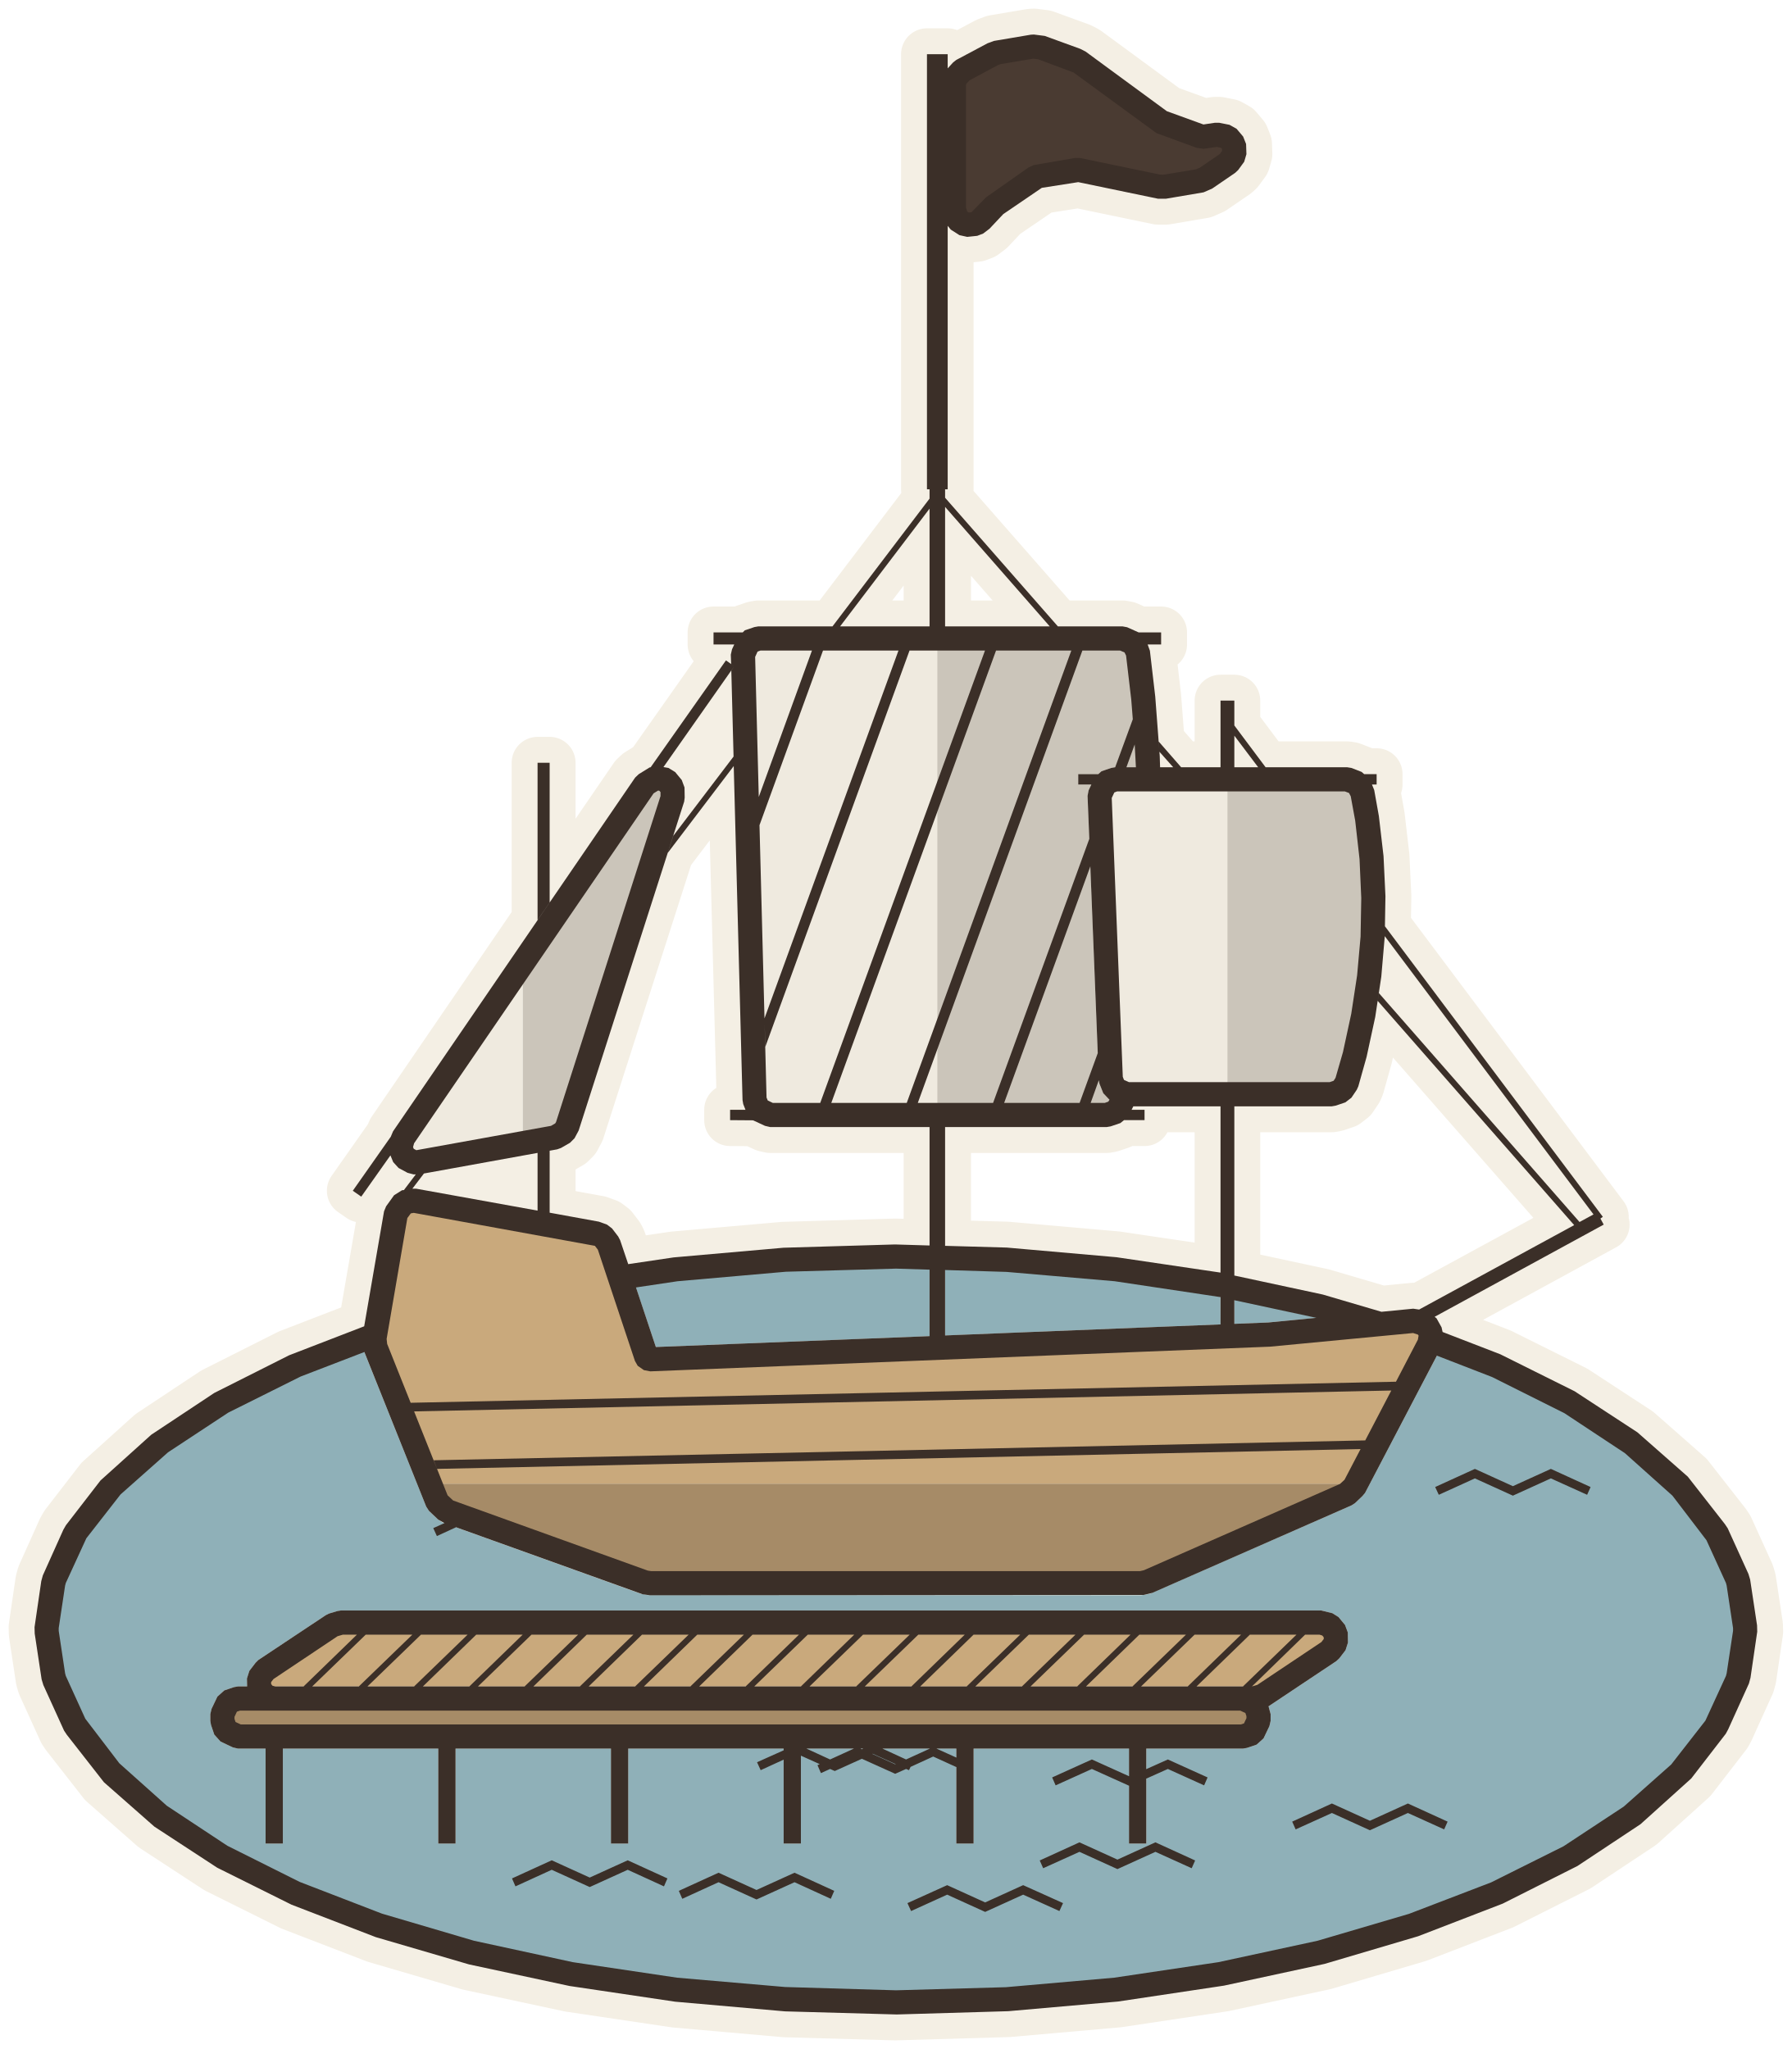
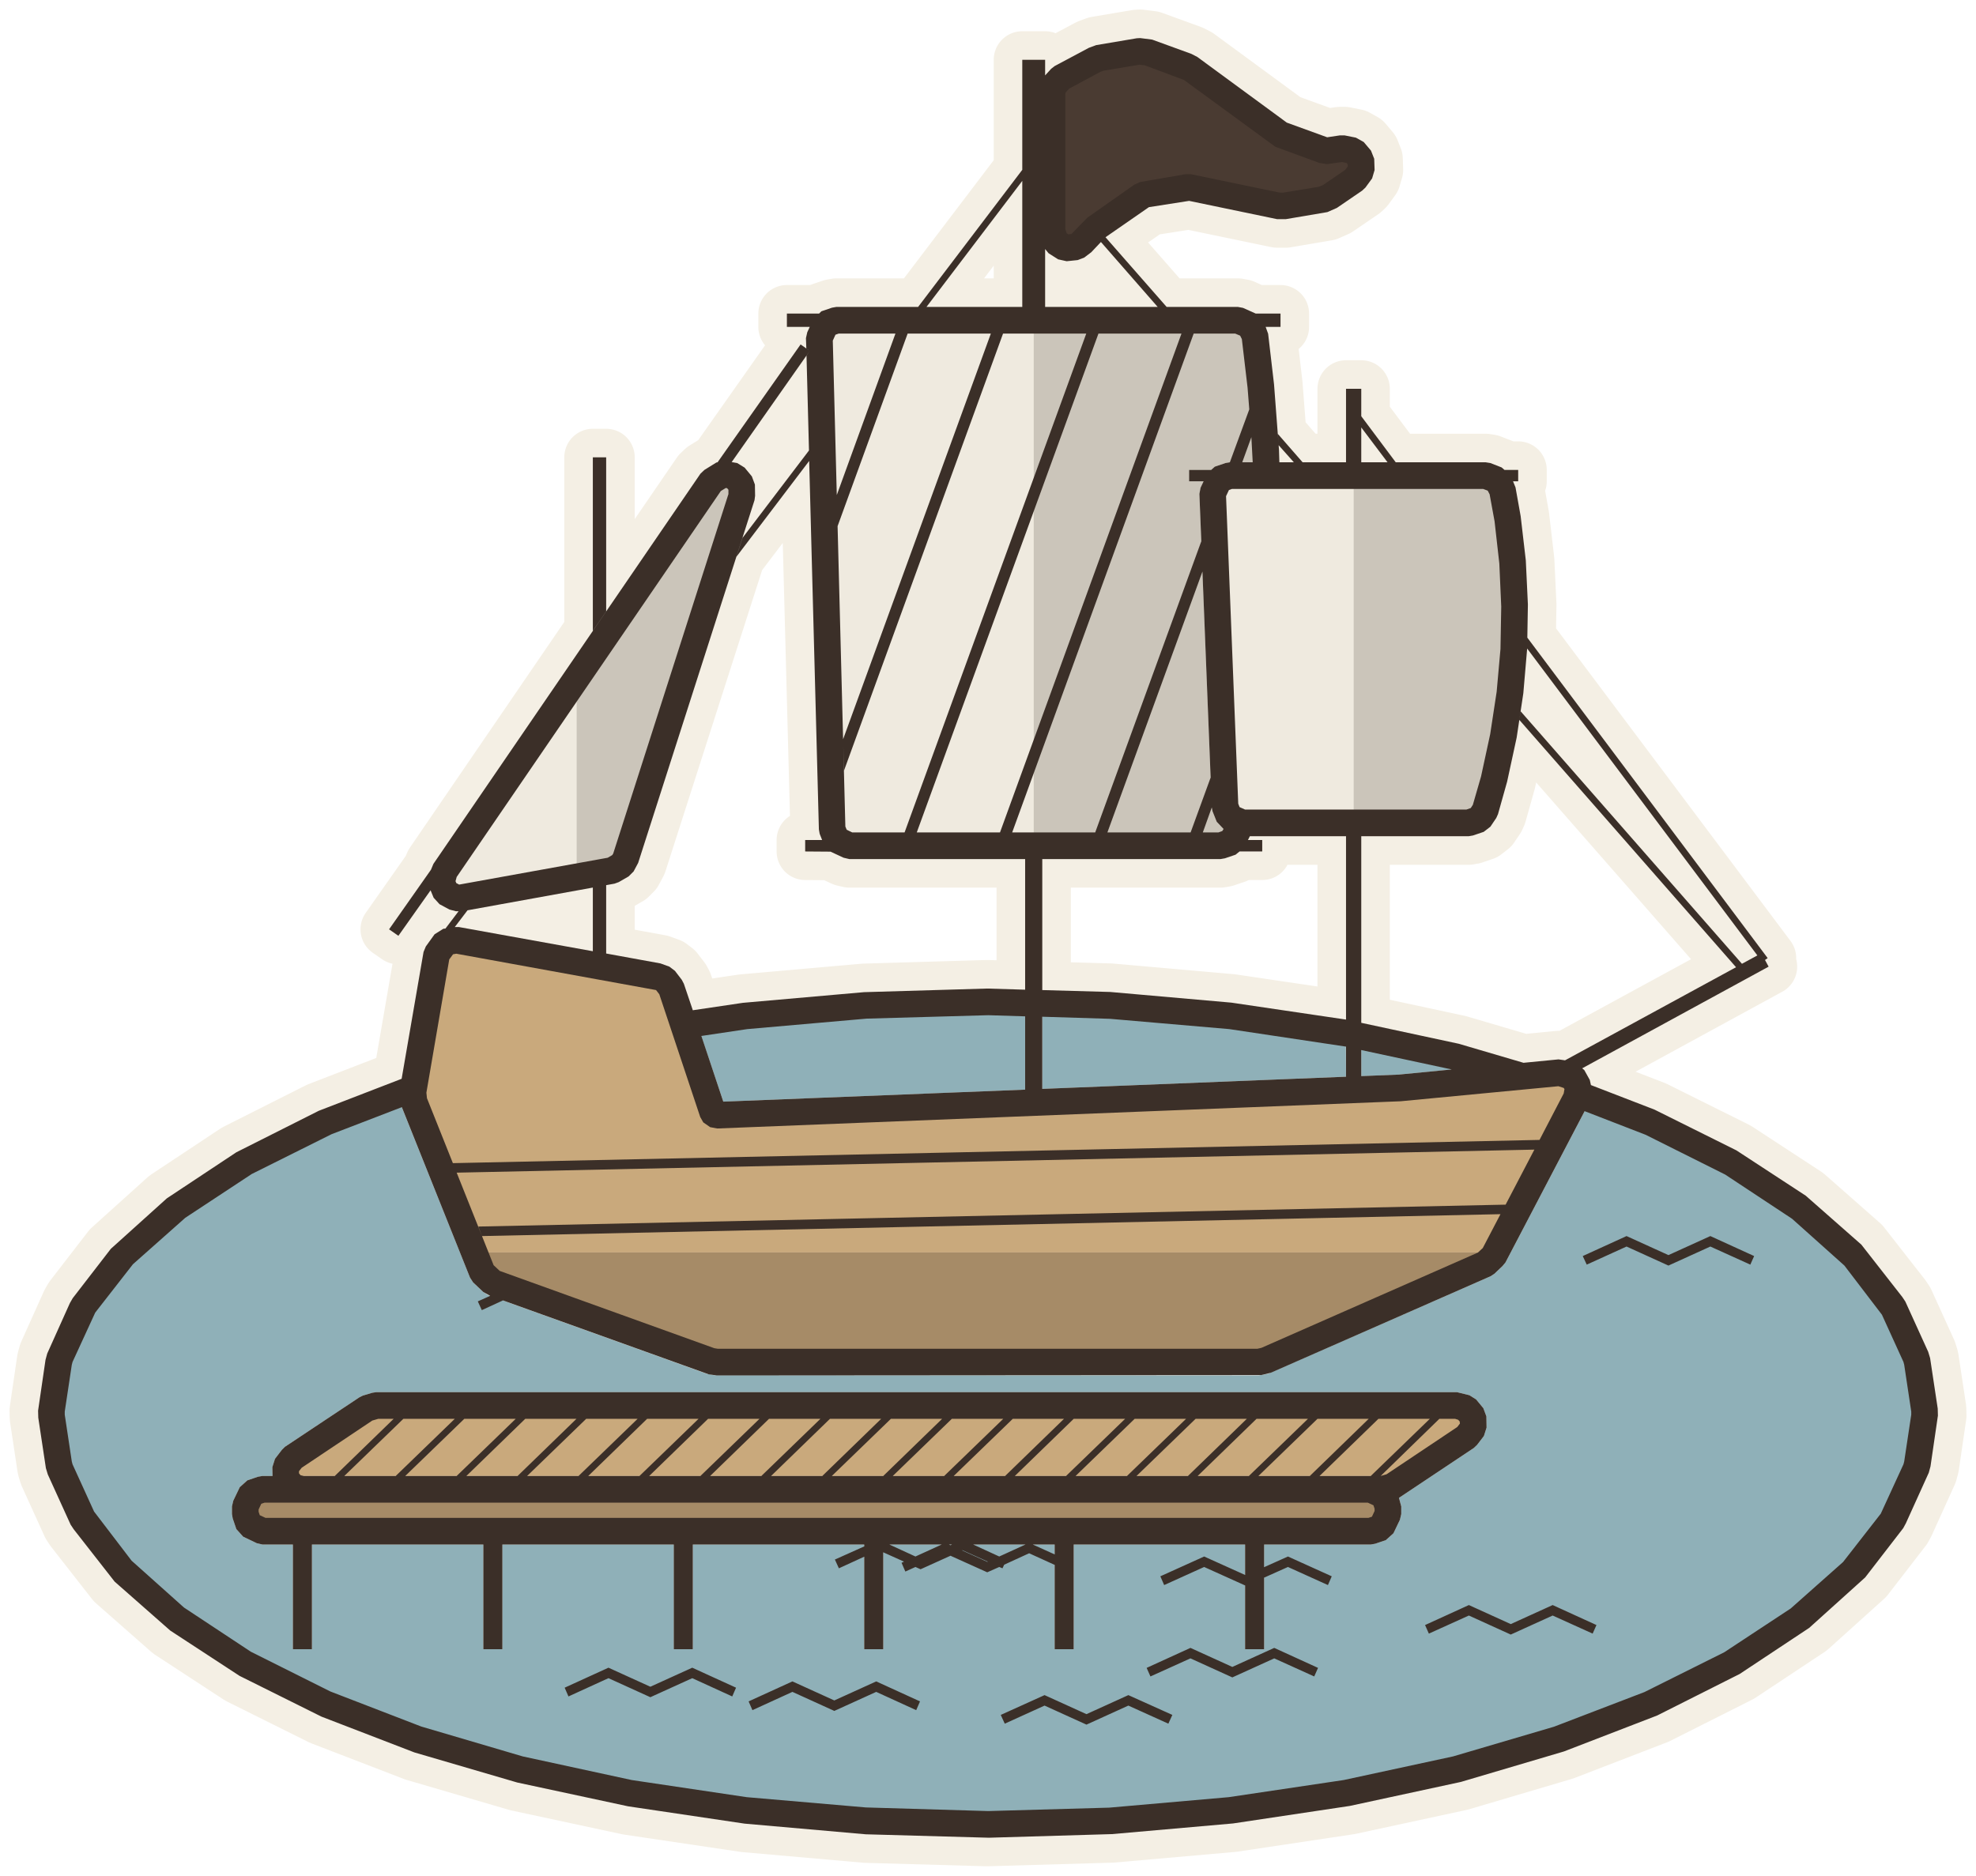
- <svg xmlns="http://www.w3.org/2000/svg" viewBox="-18.88 -88.78 103.76 118.68" data-palette="wall:#EFEADF;roof:#D9776B;wood:#C9A97C;earth:#94744F;water:#8FB0B8;flag:#4A3B32;ink:#3B2F28;halo:#F4EFE4">
-   <path data-role="sil" fill="#F4EFE4" stroke="#F4EFE4" stroke-width="3" stroke-linejoin="round" d="M32.95 27.9L39.51 27.71L45.87 27.15L52 26.23L57.83 24.97L63.24 23.37L68.14 21.48L72.47 19.3L76.12 16.88L79.06 14.23L81.06 11.64L81.2 11.38L82.4 8.73L82.49 8.4L82.88 5.73L82.87 5.36L82.47 2.71L82.37 2.38L81.17 -0.26L81.01 -0.5L78.86 -3.25L75.94 -5.82L72.3 -8.2L68 -10.34L64.66 -11.63L64.6 -11.9L64.31 -12.42L64.2 -12.51L73.99 -17.85L73.8 -18.2L73.94 -18.3L61.32 -35.13L61.35 -36.87L61.24 -39.19L60.97 -41.51L60.7 -43.02L60.57 -43.34L60.84 -43.34L60.84 -43.94L60.12 -43.94L59.97 -44.07L59.38 -44.3L59.13 -44.34L54.41 -44.34L52.6 -46.76L52.6 -48.2L51.8 -48.2L51.8 -44.34L49.52 -44.34L48.22 -45.83L48.02 -48.43L47.71 -51.09L47.58 -51.45L48.36 -51.45L48.36 -52.15L47.06 -52.15L46.39 -52.45L46.12 -52.5L42.38 -52.5L35.85 -59.95L35.85 -60.44L36 -60.44L36 -75.7L36.18 -75.48L36.68 -75.16L37.13 -75.06L37.71 -75.12L38.05 -75.25L38.42 -75.53L39.22 -76.38L41.45 -77.9L43.56 -78.23L48.18 -77.27L48.64 -77.27L50.82 -77.64L51.32 -77.86L52.65 -78.77L52.82 -78.93L53.17 -79.41L53.3 -79.85L53.28 -80.44L53.11 -80.87L52.73 -81.32L52.32 -81.55L51.72 -81.67L51.48 -81.67L50.81 -81.57L48.69 -82.34L43.99 -85.79L43.68 -85.95L41.62 -86.7L40.99 -86.78L40.81 -86.77L38.68 -86.41L38.3 -86.27L36.5 -85.31L36.32 -85.17L36 -84.82L36 -85.64L34.8 -85.64L34.8 -60.44L34.95 -60.44L34.95 -59.9L29.33 -52.5L25.04 -52.5L24.81 -52.46L24.25 -52.27L24.13 -52.15L22.44 -52.15L22.44 -51.45L23.64 -51.45L23.51 -51.17L23.44 -50.86L23.46 -50.32L23.16 -50.53L18.8 -44.34L18.74 -44.33L18.11 -43.94L17.9 -43.74L12.95 -36.51L12.95 -44.6L12.25 -44.6L12.25 -35.49L3.88 -23.25L3.75 -22.94L1.55 -19.81L2.04 -19.47L3.73 -21.86L3.89 -21.47L4.2 -21.13L4.72 -20.85L5.06 -20.76L5.2 -20.76L4.51 -19.85L4.4 -19.84L3.94 -19.55L3.48 -18.91L3.36 -18.62L2.21 -11.96L-2.14 -10.28L-6.47 -8.1L-10.12 -5.68L-13.06 -3.03L-15.06 -0.44L-15.21 -0.18L-16.4 2.47L-16.49 2.8L-16.88 5.47L-16.87 5.84L-16.47 8.49L-16.37 8.82L-15.17 11.46L-15.01 11.7L-12.86 14.45L-9.94 17.02L-6.3 19.4L-2 21.54L2.88 23.42L8.28 25L14.1 26.25L20.22 27.16L26.58 27.72ZM35.85 -52.5L35.85 -59.42L41.91 -52.5ZM29.77 -52.5L34.95 -59.32L34.95 -52.5ZM20.74 -42.35L20.77 -42.58L20.76 -43.17L20.6 -43.6L20.22 -44.06L19.83 -44.3L19.54 -44.35L23.47 -49.94L23.6 -44.96L20.11 -40.37ZM52.6 -44.34L52.6 -46.17L53.98 -44.34ZM48.3 -44.34L48.26 -45.24L49.06 -44.34ZM17.03 -16.95L16.92 -17.16L16.56 -17.63L16.27 -17.85L15.8 -18.02L12.95 -18.54L12.95 -22.13L13.39 -22.21L13.61 -22.29L14.13 -22.59L14.39 -22.85L14.63 -23.3L19.79 -39.38L23.61 -44.41L24.12 -25.06L24.16 -24.83L24.29 -24.5L23.4 -24.5L23.4 -23.9L24.73 -23.89L25.42 -23.57L25.72 -23.5L34.95 -23.5L34.95 -16.64L32.95 -16.7L26.49 -16.51L20.13 -15.95L17.5 -15.56ZM60.97 -31.26L61.11 -32.21L61.31 -34.56L73.4 -18.44L72.59 -18ZM61.12 -12.8L57.72 -13.8L52.6 -14.9L52.6 -24.7L58.24 -24.7L58.47 -24.74L59.03 -24.93L59.38 -25.2L59.69 -25.66L59.78 -25.86L60.26 -27.57L60.76 -29.88L60.9 -30.81L72.28 -17.82L63.3 -12.93L62.96 -12.98ZM51.8 -15.07L45.78 -15.96L39.42 -16.52L35.85 -16.62L35.85 -23.5L45.21 -23.5L45.44 -23.54L46 -23.73L46.21 -23.9L47.4 -23.9L47.4 -24.5L46.65 -24.5L46.75 -24.7L51.8 -24.7ZM5.22 -19.93L5 -19.93L5.67 -20.81L12.25 -22.01L12.25 -18.66Z" />
+ <svg xmlns="http://www.w3.org/2000/svg" viewBox="-18.88 -68.62 103.76 98.52" data-palette="wall:#EFEADF;roof:#D9776B;wood:#C9A97C;earth:#94744F;water:#8FB0B8;flag:#4A3B32;ink:#3B2F28;halo:#F4EFE4">
+   <path data-role="sil" fill="#F4EFE4" stroke="#F4EFE4" stroke-width="3" stroke-linejoin="round" d="M32.95 27.9L39.51 27.71L45.87 27.15L52 26.23L57.83 24.97L63.24 23.37L68.14 21.48L72.47 19.3L76.12 16.88L79.06 14.23L81.06 11.64L81.2 11.38L82.4 8.73L82.49 8.4L82.88 5.73L82.87 5.36L82.47 2.71L82.37 2.38L81.17 -0.26L81.01 -0.5L78.86 -3.25L75.94 -5.82L72.3 -8.2L68 -10.34L64.66 -11.63L64.6 -11.9L64.31 -12.42L64.2 -12.51L73.99 -17.85L73.8 -18.2L73.94 -18.3L61.32 -35.13L61.35 -36.87L61.24 -39.19L60.97 -41.51L60.7 -43.02L60.57 -43.34L60.84 -43.34L60.84 -43.94L60.12 -43.94L59.97 -44.07L59.38 -44.3L59.13 -44.34L54.41 -44.34L52.6 -46.76L52.6 -48.2L51.8 -48.2L51.8 -44.34L49.52 -44.34L48.22 -45.83L48.02 -48.43L47.71 -51.09L47.58 -51.45L48.36 -51.45L48.36 -52.15L47.06 -52.15L46.39 -52.45L46.12 -52.5L42.38 -52.5L39.17 -56.16L41.45 -57.74L43.56 -58.07L48.18 -57.11L48.64 -57.11L50.82 -57.48L51.32 -57.7L52.65 -58.61L52.82 -58.77L53.17 -59.25L53.3 -59.69L53.28 -60.28L53.11 -60.71L52.73 -61.16L52.32 -61.39L51.72 -61.51L51.48 -61.51L50.81 -61.41L48.69 -62.18L43.99 -65.63L43.68 -65.79L41.62 -66.54L40.99 -66.62L40.81 -66.61L38.68 -66.25L38.3 -66.11L36.5 -65.15L36.32 -65.01L36 -64.66L36 -65.48L34.8 -65.48L34.8 -59.7L29.33 -52.5L25.04 -52.5L24.81 -52.46L24.25 -52.27L24.13 -52.15L22.44 -52.15L22.44 -51.45L23.64 -51.45L23.51 -51.17L23.44 -50.86L23.46 -50.32L23.16 -50.53L18.8 -44.34L18.74 -44.33L18.11 -43.94L17.9 -43.74L12.95 -36.51L12.95 -44.6L12.25 -44.6L12.25 -35.49L3.88 -23.25L3.75 -22.94L1.55 -19.81L2.04 -19.47L3.73 -21.86L3.89 -21.47L4.2 -21.13L4.72 -20.85L5.06 -20.76L5.2 -20.76L4.51 -19.85L4.4 -19.84L3.94 -19.55L3.48 -18.91L3.36 -18.62L2.21 -11.96L-2.14 -10.28L-6.47 -8.1L-10.12 -5.68L-13.06 -3.03L-15.06 -0.44L-15.21 -0.18L-16.4 2.47L-16.49 2.8L-16.88 5.47L-16.87 5.84L-16.47 8.49L-16.37 8.82L-15.17 11.46L-15.01 11.7L-12.86 14.45L-9.94 17.02L-6.3 19.4L-2 21.54L2.88 23.42L8.28 25L14.1 26.25L20.22 27.16L26.58 27.72ZM29.77 -52.5L34.8 -59.12L34.8 -52.5ZM36 -52.5L36 -55.54L36.18 -55.32L36.68 -55L37.13 -54.9L37.71 -54.96L38.05 -55.09L38.42 -55.37L38.93 -55.91L41.91 -52.5ZM20.74 -42.35L20.77 -42.58L20.76 -43.17L20.6 -43.6L20.22 -44.06L19.83 -44.3L19.54 -44.35L23.47 -49.94L23.6 -44.96L20.11 -40.37ZM52.6 -44.34L52.6 -46.17L53.98 -44.34ZM48.3 -44.34L48.26 -45.24L49.06 -44.34ZM17.03 -16.95L16.92 -17.16L16.56 -17.63L16.27 -17.85L15.8 -18.02L12.95 -18.54L12.95 -22.13L13.39 -22.21L13.61 -22.29L14.13 -22.59L14.39 -22.85L14.63 -23.3L19.79 -39.38L23.61 -44.41L24.12 -25.06L24.16 -24.83L24.29 -24.5L23.4 -24.5L23.4 -23.9L24.73 -23.89L25.42 -23.57L25.72 -23.5L34.95 -23.5L34.95 -16.64L32.95 -16.7L26.49 -16.51L20.13 -15.95L17.5 -15.56ZM60.97 -31.26L61.11 -32.21L61.31 -34.56L73.4 -18.44L72.59 -18ZM61.12 -12.8L57.72 -13.8L52.6 -14.9L52.6 -24.7L58.24 -24.7L58.47 -24.74L59.03 -24.93L59.38 -25.2L59.69 -25.66L59.78 -25.86L60.26 -27.57L60.76 -29.88L60.9 -30.81L72.28 -17.82L63.3 -12.93L62.96 -12.98ZM51.8 -15.07L45.78 -15.96L39.42 -16.52L35.85 -16.62L35.85 -23.5L45.21 -23.5L45.44 -23.54L46 -23.73L46.21 -23.9L47.4 -23.9L47.4 -24.5L46.65 -24.5L46.75 -24.7L51.8 -24.7ZM5.22 -19.93L5 -19.93L5.67 -20.81L12.25 -22.01L12.25 -18.66Z" />
  <path data-role="water" fill="#8FB0B8" d="M34.95 -11.39L34.95 -15.94L32.97 -16L26.55 -15.81L20.23 -15.26L17.72 -14.88L19.1 -10.76ZM51.8 -12.07L51.79 -14.36L45.72 -15.27L39.4 -15.82L35.85 -15.92L35.85 -11.43ZM54.56 -12.18L59.24 -12.63L57.57 -13.11L52.6 -14.19L52.6 -12.1ZM32.97 27.2L39.45 27.01L45.77 26.46L51.85 25.55L57.63 24.3L62.99 22.72L67.83 20.86L72.08 18.72L75.66 16.36L78.51 13.8L80.46 11.27L80.57 11.1L81.73 8.53L81.8 8.29L82.18 5.73L82.18 5.47L81.8 2.9L81.73 2.67L80.57 0.1L80.46 -0.07L78.39 -2.72L75.55 -5.24L71.99 -7.57L67.75 -9.69L64.61 -10.9L64.53 -10.64L60.17 -2.31L60.02 -2.13L59.59 -1.72L59.39 -1.59L47.72 3.53L47.21 3.62L18.64 3.61L18.22 3.53L6.74 -0.6L6.5 -0.76L5.96 -1.27L5.8 -1.52L2.2 -10.51L2.11 -11.17L-1.83 -9.66L-6.08 -7.52L-9.66 -5.16L-12.51 -2.6L-14.46 -0.07L-14.57 0.1L-15.73 2.67L-15.8 2.9L-16.18 5.47L-16.18 5.73L-15.8 8.29L-15.73 8.53L-14.57 11.1L-14.46 11.27L-12.39 13.92L-9.55 16.43L-5.99 18.77L-1.75 20.89L3.08 22.75L8.43 24.31L14.21 25.56L20.29 26.47L26.6 27.02ZM-3.5 18L-3.5 12.5L-5.1 12.5L-5.4 12.43L-6.11 12.09L-6.47 11.69L-6.66 11.13L-6.7 10.9L-6.7 10.5L-6.63 10.2L-6.29 9.49L-5.89 9.13L-5.33 8.94L-5.1 8.9L-4.57 8.9L-4.58 8.44L-4.44 8L-4.08 7.53L-3.92 7.37L-0.01 4.77L0.17 4.68L0.67 4.53L0.87 4.5L57.63 4.5L58.28 4.66L58.63 4.88L59.01 5.34L59.17 5.77L59.18 6.36L59.04 6.8L58.68 7.27L58.51 7.43L54.58 10.05L54.7 10.5L54.7 10.9L54.63 11.2L54.29 11.91L53.89 12.27L53.33 12.46L53.1 12.5L47.5 12.5L47.5 18L46.5 18L46.5 12.5L37.5 12.5L37.5 18L36.5 18L36.5 12.5L27.5 12.5L27.5 18L26.5 18L26.5 12.5L17.5 12.5L17.5 18L16.5 18L16.5 12.5L7.5 12.5L7.5 18L6.5 18L6.5 12.5L-2.5 12.5L-2.5 18Z" />
  <path data-role="wall" fill="#EFEADF" d="M35.4 -51.45L24.41 -51.45L24.14 -50.88L24.82 -25.08L25.03 -24.52L25.07 -24.5L35.4 -24.5ZM52.2 -43.34L45.09 -43.34L44.8 -42.7L45.45 -26.26L45.66 -25.71L46.34 -25.4L52.2 -25.4ZM5.36 -21.47L11.4 -22.56L11.4 -32.77L4.46 -22.86L4.3 -22.29L4.54 -21.74L5.05 -21.46Z" />
  <path data-role="wall-shade" fill="#cbc5ba" d="M46.01 -24.79L45.37 -25.08L45.01 -25.46L44.79 -26.01L44.75 -26.24L44.1 -42.68L44.16 -43L44.32 -43.34L43.56 -43.34L43.56 -43.94L44.72 -43.94L44.91 -44.11L45.47 -44.3L45.7 -44.34L47.6 -44.34L47.58 -44.94L47.33 -48.35L47.01 -51.01L46.8 -51.45L35.4 -51.45L35.4 -24.5L45.84 -24.5ZM13.27 -22.9L13.78 -23.19L13.96 -23.51L20.07 -42.56L20.06 -43.16L19.68 -43.61L19.11 -43.73L11.4 -32.77L11.4 -22.56ZM58.8 -25.59L59.11 -26.05L59.58 -27.72L60.07 -29.98L60.42 -32.27L60.61 -34.55L60.65 -36.83L60.54 -39.11L60.28 -41.38L60.01 -42.9L59.77 -43.34L52.2 -43.34L52.2 -25.4L58.24 -25.4Z" />
  <path data-role="wood" fill="#C9A97C" d="M63.91 -10.97L64 -11.55L63.7 -12.07L63.03 -12.28L54.59 -11.48L18.75 -10.05L18.62 -10.09L18.56 -10.17L16.37 -16.73L16.01 -17.2L15.67 -17.34L5.09 -19.24L4.51 -19.15L4.05 -18.5L2.8 -11.25L2.85 -10.77L6.02 -2.84L59.65 -2.84ZM58.13 6.85L58.48 6.38L58.47 5.79L58.09 5.33L57.63 5.2L0.87 5.2L0.37 5.35L-3.53 7.95L-3.88 8.42L-3.87 8.9L53.1 8.9L53.4 8.97L54.11 9.31L54.23 9.45Z" />
  <path data-role="wood-shade" fill="#a68b67" d="M47.57 2.84L59.11 -2.23L59.55 -2.64L59.65 -2.84L6.02 -2.84L6.45 -1.78L6.98 -1.26L18.45 2.87L18.76 2.92L47.21 2.92ZM53.66 11.61L54 10.9L54 10.5L53.81 9.94L53.1 9.6L-5.1 9.6L-5.66 9.79L-6 10.5L-6 10.9L-5.81 11.46L-5.1 11.8L53.1 11.8Z" />
-   <path data-role="flag" fill="#4A3B32" d="M37.64 -75.81L37.91 -76.01L38.8 -76.93L41.08 -78.5L41.26 -78.58L43.48 -78.93L43.64 -78.93L48.2 -77.97L48.52 -77.96L50.56 -78.29L50.93 -78.44L52.25 -79.35L52.6 -79.83L52.58 -80.42L52.2 -80.87L51.6 -80.98L50.87 -80.86L50.65 -80.88L48.31 -81.75L43.66 -85.17L43.44 -85.29L41.38 -86.04L40.93 -86.08L38.91 -85.75L38.63 -85.66L36.84 -84.69L36.43 -84.26L36.36 -83.9L36.36 -76.63L36.55 -76.07L37.05 -75.75Z" />
-   <path data-role="ink" fill="#3B2F28" d="M37.71 -75.12L38.05 -75.25L38.42 -75.53L39.22 -76.38L41.45 -77.9L43.56 -78.23L48.18 -77.27L48.64 -77.27L50.82 -77.64L51.32 -77.86L52.65 -78.77L52.82 -78.93L53.17 -79.41L53.3 -79.85L53.28 -80.44L53.11 -80.87L52.73 -81.32L52.32 -81.55L51.72 -81.67L51.48 -81.67L50.81 -81.57L48.69 -82.34L43.99 -85.79L43.68 -85.95L41.62 -86.7L40.99 -86.78L40.81 -86.77L38.68 -86.41L38.3 -86.27L36.5 -85.31L36.32 -85.17L36 -84.82L36 -75.7L36.18 -75.48L36.68 -75.16L37.13 -75.06ZM35.85 -59.42L41.91 -52.5L35.85 -52.5ZM37.13 -76.53L37.06 -76.75L37.06 -83.83L37.08 -83.93L37.27 -84.13L38.91 -85.01L39.08 -85.07L40.95 -85.38L41.23 -85.35L43.29 -84.58L48.09 -81.07L50.41 -80.22L50.81 -80.16L51.59 -80.27L51.83 -80.22L51.89 -80.15L51.89 -80.04L51.76 -79.86L50.59 -79.06L50.37 -78.97L48.48 -78.66L48.28 -78.67L43.66 -79.63L43.37 -79.63L40.99 -79.22L40.68 -79.08L38.22 -77.35L37.38 -76.49L37.22 -76.47ZM25.87 -24.9L25.58 -25.04L25.51 -25.21L24.85 -50.73L24.99 -51.04L25.16 -51.1L28.14 -51.1L25.06 -42.62L25.1 -40.98L28.78 -51.1L33.15 -51.1L25.39 -29.79L25.44 -28.15L33.79 -51.1L38.16 -51.1L28.62 -24.9ZM29.26 -24.9L38.8 -51.1L43.16 -51.1L33.63 -24.9ZM34.27 -24.9L43.8 -51.1L45.98 -51.1L46.24 -50.99L46.33 -50.81L46.63 -48.26L46.72 -47.12L45.7 -44.34L45.47 -44.3L44.91 -44.11L44.72 -43.94L43.56 -43.94L43.56 -43.34L44.32 -43.34L44.16 -43L44.1 -42.68L44.2 -40.19L38.63 -24.9ZM58.47 -24.74L59.03 -24.93L59.38 -25.2L59.69 -25.66L59.78 -25.86L60.26 -27.57L60.76 -29.88L61.11 -32.21L61.31 -34.54L61.35 -36.87L61.24 -39.19L60.97 -41.51L60.7 -43.02L60.57 -43.34L60.84 -43.34L60.84 -43.94L60.12 -43.94L59.97 -44.07L59.38 -44.3L59.13 -44.34L54.41 -44.34L52.6 -46.76L52.6 -48.2L51.8 -48.2L51.8 -44.34L49.52 -44.34L48.22 -45.83L48.26 -45.24L49.06 -44.34L48.3 -44.34L48.28 -44.99L48.02 -48.43L47.71 -51.09L47.58 -51.45L48.36 -51.45L48.36 -52.15L47.06 -52.15L46.39 -52.45L46.12 -52.5L42.38 -52.5L35.85 -59.95L35.85 -60.44L36 -60.44L36 -85.64L34.8 -85.64L34.8 -60.44L34.95 -60.44L34.95 -59.9L29.33 -52.5L25.04 -52.5L24.81 -52.46L24.25 -52.27L24.13 -52.15L22.44 -52.15L22.44 -51.45L23.64 -51.45L23.51 -51.17L23.44 -50.86L23.46 -50.32L23.64 -50.19L23.47 -49.94L23.6 -44.96L20.11 -40.37L19.79 -39.38L23.61 -44.41L24.12 -25.06L24.16 -24.83L24.29 -24.5L23.4 -24.5L23.4 -23.9L24.73 -23.89L25.42 -23.57L25.72 -23.5L34.95 -23.5L34.95 -11.39L19.1 -10.76L17.95 -14.21L20.36 -14.57L26.63 -15.12L33.01 -15.3L34.95 -15.24L34.95 -16.64L32.95 -16.7L26.49 -16.51L20.13 -15.95L17.5 -15.56L17.03 -16.95L16.92 -17.16L16.56 -17.63L16.27 -17.85L15.8 -18.02L12.95 -18.54L12.95 -22.13L12.25 -22.01L12.25 -18.66L5.22 -19.93L5 -19.93L5.67 -20.81L13.39 -22.21L13.61 -22.29L14.13 -22.59L14.39 -22.85L14.63 -23.3L20.74 -42.35L20.77 -42.58L20.76 -43.17L20.6 -43.6L20.22 -44.06L19.83 -44.3L19.54 -44.35L23.64 -50.19L23.16 -50.53L18.8 -44.34L18.74 -44.33L18.11 -43.94L17.9 -43.74L3.88 -23.25L3.75 -22.94L1.55 -19.81L2.04 -19.47L3.73 -21.86L3.89 -21.47L4.2 -21.13L4.72 -20.85L5.06 -20.76L5.2 -20.76L4.51 -19.85L4.4 -19.84L3.94 -19.55L3.48 -18.91L3.36 -18.62L2.21 -11.96L-2.14 -10.28L-6.47 -8.1L-10.12 -5.68L-13.06 -3.03L-15.06 -0.44L-15.21 -0.18L-16.4 2.47L-16.49 2.8L-16.88 5.47L-16.87 5.84L-16.47 8.49L-16.37 8.82L-15.17 11.46L-15.01 11.7L-12.86 14.45L-9.94 17.02L-6.3 19.4L-2 21.54L2.88 23.42L8.28 25L14.1 26.25L20.22 27.16L26.58 27.72L33.05 27.9L39.51 27.71L45.87 27.15L52 26.23L57.83 24.97L63.24 23.37L68.14 21.48L72.47 19.3L76.12 16.88L79.06 14.23L81.06 11.64L81.2 11.38L82.4 8.73L82.49 8.4L82.88 5.73L82.87 5.36L82.47 2.71L82.37 2.38L81.17 -0.26L81.01 -0.5L78.86 -3.25L75.94 -5.82L72.3 -8.2L68 -10.34L64.66 -11.63L64.6 -11.9L64.31 -12.42L64.2 -12.51L73.99 -17.85L73.8 -18.2L73.94 -18.3L61.32 -35.13L61.31 -34.56L73.4 -18.44L72.59 -18L60.97 -31.26L60.9 -30.81L72.28 -17.82L63.3 -12.93L62.96 -12.98L61.12 -12.8L57.72 -13.8L52.6 -14.9L52.6 -24.7L58.24 -24.7ZM46.35 -44.34L46.83 -45.66L46.9 -44.34ZM12.95 -36.51L12.95 -44.6L12.25 -44.6L12.25 -35.49ZM5.23 -22.16L5.08 -22.24L5.04 -22.34L5.1 -22.56L18.97 -42.83L19.23 -42.99L19.3 -42.98L19.37 -42.9L19.37 -42.67L13.32 -23.79L13.27 -23.71L13.03 -23.57ZM46.5 -26.1L46.21 -26.23L46.14 -26.41L45.5 -42.56L45.65 -42.88L45.81 -42.94L59 -42.94L59.24 -42.85L59.34 -42.66L59.6 -41.24L59.85 -39.02L59.95 -36.76L59.91 -34.53L59.71 -32.29L59.37 -30.06L58.89 -27.84L58.46 -26.35L58.35 -26.18L58.12 -26.1ZM39.27 -24.9L44.26 -38.6L44.69 -27.78L43.64 -24.9ZM44.28 -24.9L44.75 -26.21L44.79 -26.01L45.01 -25.46L45.37 -25.08L45.3 -24.97L45.1 -24.9ZM18.82 2.22L18.63 2.19L7.36 -1.87L7.04 -2.17L3.54 -10.94L3.51 -11.23L4.71 -18.23L4.91 -18.5L5.08 -18.53L15.57 -16.62L15.74 -16.4L17.89 -9.95L18.05 -9.67L18.41 -9.42L18.78 -9.35L54.67 -10.78L62.95 -11.57L63.23 -11.48L63.27 -11.42L63.23 -11.19L61.96 -8.75L4.9 -7.53L5.1 -7.03L61.69 -8.24L60.18 -5.35L6.24 -4.2L6.43 -3.7L59.91 -4.85L58.98 -3.07L58.72 -2.83L47.36 2.17L47.14 2.22ZM33.01 26.5L26.59 26.31L20.33 25.77L14.29 24.87L8.57 23.63L3.24 22.06L-1.53 20.22L-5.71 18.13L-9.22 15.81L-11.97 13.35L-13.94 10.77L-15.07 8.29L-15.11 8.14L-15.48 5.68L-15.48 5.52L-15.11 3.06L-15.07 2.91L-13.88 0.32L-11.9 -2.22L-9.15 -4.66L-5.66 -6.96L-1.47 -9.05L2.22 -10.47L5.8 -1.52L5.96 -1.27L6.5 -0.76L6.86 -0.56L6.21 -0.27L6.42 0.19L7.53 -0.32L18.33 3.56L18.76 3.62L47.35 3.6L47.85 3.48L59.39 -1.59L59.59 -1.72L60.02 -2.13L60.17 -2.31L64.33 -10.26L67.53 -9.02L71.71 -6.93L75.22 -4.61L77.97 -2.15L79.94 0.43L81.07 2.91L81.11 3.06L81.48 5.52L81.48 5.68L81.11 8.14L81.07 8.29L79.88 10.88L77.9 13.42L75.15 15.86L71.66 18.16L67.47 20.25L62.72 22.07L57.42 23.63L51.68 24.87L45.64 25.77L39.37 26.32ZM70.93 -3.15L73.03 -2.2L73.23 -2.65L70.93 -3.7L68.73 -2.7L66.53 -3.7L64.23 -2.65L64.44 -2.2L66.53 -3.15L68.73 -2.15ZM25.17 13.75L26.5 13.14L26.5 18L27.5 18L27.5 12.91L28.59 13.4L28.46 13.46L28.66 13.92L29.19 13.68L29.46 13.8L31.03 13.09L32.96 13.96L33.59 13.68L33.76 13.75L33.85 13.56L35.16 12.96L36.5 13.57L36.5 13.02L35.35 12.5L36.5 12.5L36.5 18L37.5 18L37.5 12.5L46.5 12.5L46.5 18L47.5 18L47.5 12.5L53.1 12.5L53.33 12.46L53.89 12.27L54.29 11.91L54.63 11.2L54.7 10.9L54.7 10.5L54.58 10.05L58.51 7.43L58.68 7.27L59.04 6.8L59.18 6.36L59.17 5.77L59.01 5.34L58.63 4.88L58.28 4.66L57.63 4.5L0.87 4.5L0.67 4.53L0.17 4.68L-0.01 4.77L-3.92 7.37L-4.08 7.53L-4.44 8L-4.58 8.44L-4.57 8.9L-5.1 8.9L-5.33 8.94L-5.89 9.13L-6.29 9.49L-6.63 10.2L-6.7 10.5L-6.7 10.9L-6.66 11.13L-6.47 11.69L-6.11 12.09L-5.4 12.43L-5.1 12.5L-3.5 12.5L-3.5 18L-2.5 18L-2.5 12.5L6.5 12.5L6.5 18L7.5 18L7.5 12.5L16.5 12.5L16.5 18L17.5 18L17.5 12.5L26.5 12.5L26.5 12.6L24.96 13.29ZM-2.93 8.9L-3.1 8.86L-3.18 8.76L-3.18 8.65L-3.04 8.47L0.67 5.99L0.98 5.9L1.79 5.9L-1.3 8.9ZM53.62 8.9L56.7 5.9L57.53 5.9L57.69 5.95L57.77 6.04L57.78 6.15L57.64 6.33L53.93 8.81ZM50.41 8.9L53.5 5.9L56.2 5.9L53.1 8.9ZM47.2 8.9L50.3 5.9L52.99 5.9L49.9 8.9ZM44.01 8.9L47.1 5.9L49.8 5.9L46.7 8.9ZM40.8 8.9L43.9 5.9L46.59 5.9L43.5 8.9ZM37.6 8.9L40.7 5.9L43.4 5.9L40.3 8.9ZM34.41 8.9L37.5 5.9L40.2 5.9L37.1 8.9ZM31.2 8.9L34.3 5.9L36.99 5.9L33.9 8.9ZM28 8.9L31.1 5.9L33.8 5.9L30.7 8.9ZM24.8 8.9L27.9 5.9L30.59 5.9L27.5 8.9ZM21.61 8.9L24.7 5.9L27.39 5.9L24.3 8.9ZM18.41 8.9L21.5 5.9L24.2 5.9L21.1 8.9ZM15.21 8.9L18.3 5.9L21 5.9L17.9 8.9ZM12.01 8.9L15.1 5.9L17.8 5.9L14.7 8.9ZM8.8 8.9L11.9 5.9L14.6 5.9L11.5 8.9ZM5.61 8.9L8.7 5.9L11.39 5.9L8.3 8.9ZM2.4 8.9L5.5 5.9L8.2 5.9L5.1 8.9ZM-0.8 8.9L2.3 5.9L5 5.9L1.9 8.9ZM-4.94 11.1L-5.24 10.96L-5.3 10.78L-5.3 10.66L-5.16 10.36L-4.98 10.3L52.94 10.3L53.24 10.44L53.3 10.62L53.3 10.74L53.16 11.04L52.98 11.1ZM29.19 13.13L27.82 12.5L30.57 12.5ZM31.03 12.54L30.95 12.5L31.11 12.5ZM33.59 13.13L32.22 12.5L34.97 12.5ZM31.64 12.81L31.66 12.8L32.99 13.4L32.96 13.41ZM51.05 14.17L48.75 13.13L47.5 13.69L47.5 14.24L48.75 13.68L50.85 14.63ZM46.5 14.1L44.35 13.13L42.05 14.17L42.25 14.63L44.35 13.68L46.5 14.65ZM62.65 16.23L64.75 17.18L64.95 16.73L62.65 15.68L60.45 16.68L58.25 15.68L55.95 16.73L56.15 17.18L58.25 16.23L60.45 17.23ZM48.03 18.48L50.13 19.43L50.33 18.98L48.03 17.93L45.83 18.93L43.63 17.93L41.33 18.98L41.53 19.43L43.63 18.48L45.83 19.48ZM17.47 19.52L19.57 20.48L19.77 20.02L17.47 18.97L15.27 19.97L13.07 18.97L10.77 20.02L10.97 20.48L13.07 19.52L15.27 20.52ZM27.13 20.24L29.23 21.2L29.43 20.74L27.13 19.69L24.93 20.69L22.73 19.69L20.43 20.74L20.63 21.2L22.73 20.24L24.93 21.24ZM40.37 20.96L42.47 21.91L42.68 21.45L40.37 20.41L38.17 21.41L35.97 20.41L33.67 21.45L33.88 21.91L35.97 20.96L38.17 21.96ZM34.95 -59.32L34.95 -52.5L29.77 -52.5ZM52.6 -12.1L52.6 -13.47L57.35 -12.45L54.56 -12.18L35.85 -11.43L35.85 -15.22L39.41 -15.11L45.67 -14.57L51.8 -13.65L51.8 -15.07L45.78 -15.96L39.42 -16.52L35.85 -16.62L35.85 -23.5L45.21 -23.5L45.44 -23.54L46 -23.73L46.21 -23.9L47.4 -23.9L47.4 -24.5L46.65 -24.5L46.75 -24.7L51.8 -24.7L51.8 -12.07ZM52.6 -46.17L53.98 -44.34L52.6 -44.34Z" />
+   <path data-role="flag" fill="#4A3B32" d="M37.64 -55.65L37.91 -55.85L38.8 -56.77L41.08 -58.34L41.26 -58.42L43.48 -58.77L43.64 -58.77L48.2 -57.81L48.52 -57.8L50.56 -58.13L50.93 -58.28L52.25 -59.19L52.6 -59.66L52.58 -60.26L52.2 -60.71L51.6 -60.82L50.87 -60.7L50.65 -60.72L48.31 -61.59L43.66 -65.01L43.44 -65.13L41.38 -65.88L40.93 -65.92L38.91 -65.59L38.63 -65.5L36.84 -64.53L36.43 -64.1L36.36 -63.74L36.36 -56.47L36.55 -55.91L37.05 -55.59Z" />
+   <path data-role="ink" fill="#3B2F28" d="M37.13 -56.37L37.06 -56.59L37.06 -63.67L37.08 -63.77L37.27 -63.97L38.91 -64.85L39.08 -64.91L40.95 -65.22L41.23 -65.19L43.29 -64.42L48.09 -60.91L50.41 -60.06L50.81 -60L51.59 -60.11L51.83 -60.06L51.89 -59.99L51.89 -59.88L51.76 -59.7L50.59 -58.9L50.37 -58.81L48.48 -58.5L48.28 -58.51L43.66 -59.47L43.37 -59.47L40.99 -59.06L40.68 -58.92L38.22 -57.19L37.38 -56.33L37.22 -56.31ZM25.87 -24.9L25.58 -25.04L25.51 -25.21L24.85 -50.73L24.99 -51.04L25.16 -51.1L28.14 -51.1L25.06 -42.62L25.1 -40.98L28.78 -51.1L33.15 -51.1L25.39 -29.79L25.44 -28.15L33.79 -51.1L38.16 -51.1L28.62 -24.9ZM29.26 -24.9L38.8 -51.1L43.16 -51.1L33.63 -24.9ZM34.27 -24.9L43.8 -51.1L45.98 -51.1L46.24 -50.99L46.33 -50.81L46.63 -48.26L46.72 -47.12L45.7 -44.34L45.47 -44.3L44.91 -44.11L44.72 -43.94L43.56 -43.94L43.56 -43.34L44.32 -43.34L44.16 -43L44.1 -42.68L44.2 -40.19L38.63 -24.9ZM46.35 -44.34L46.83 -45.66L46.9 -44.34ZM12.95 -36.51L12.95 -44.6L12.25 -44.6L12.25 -35.49ZM5.23 -22.16L5.08 -22.24L5.04 -22.34L5.1 -22.56L18.97 -42.83L19.23 -42.99L19.3 -42.98L19.37 -42.9L19.37 -42.67L13.32 -23.79L13.27 -23.71L13.03 -23.57ZM46.5 -26.1L46.21 -26.23L46.14 -26.41L45.5 -42.56L45.65 -42.88L45.81 -42.94L59 -42.94L59.24 -42.85L59.34 -42.66L59.6 -41.24L59.85 -39.02L59.95 -36.76L59.91 -34.53L59.71 -32.29L59.37 -30.06L58.89 -27.84L58.46 -26.35L58.35 -26.18L58.12 -26.1ZM39.27 -24.9L44.26 -38.6L44.69 -27.78L43.64 -24.9ZM44.28 -24.9L44.75 -26.21L44.79 -26.01L45.01 -25.46L45.37 -25.08L45.3 -24.97L45.1 -24.9ZM18.82 2.22L18.63 2.19L7.36 -1.87L7.04 -2.17L3.54 -10.94L3.51 -11.23L4.71 -18.23L4.91 -18.5L5.08 -18.53L15.57 -16.62L15.74 -16.4L17.89 -9.95L18.05 -9.67L18.41 -9.42L18.78 -9.35L54.67 -10.78L62.95 -11.57L63.23 -11.48L63.27 -11.42L63.23 -11.19L61.96 -8.75L4.9 -7.53L5.1 -7.03L61.69 -8.24L60.18 -5.35L6.24 -4.2L6.43 -3.7L59.91 -4.85L58.98 -3.07L58.72 -2.83L47.36 2.17L47.14 2.22ZM33.01 26.5L26.59 26.31L20.33 25.77L14.29 24.87L8.57 23.63L3.24 22.06L-1.53 20.22L-5.71 18.13L-9.22 15.81L-11.97 13.35L-13.94 10.77L-15.07 8.29L-15.11 8.14L-15.48 5.68L-15.48 5.52L-15.11 3.06L-15.07 2.91L-13.88 0.32L-11.9 -2.22L-9.15 -4.66L-5.66 -6.96L-1.47 -9.05L2.22 -10.47L5.8 -1.52L5.96 -1.27L6.5 -0.76L6.86 -0.56L6.21 -0.27L6.42 0.19L7.53 -0.32L18.33 3.56L18.76 3.62L47.35 3.6L47.85 3.48L59.39 -1.59L59.59 -1.72L60.02 -2.13L60.17 -2.31L64.33 -10.26L67.53 -9.02L71.71 -6.93L75.22 -4.61L77.97 -2.15L79.94 0.43L81.07 2.91L81.11 3.06L81.48 5.52L81.48 5.68L81.11 8.14L81.07 8.29L79.88 10.88L77.9 13.42L75.15 15.86L71.66 18.16L67.47 20.25L62.72 22.07L57.42 23.63L51.68 24.87L45.64 25.77L39.37 26.32ZM70.93 -3.15L73.03 -2.2L73.23 -2.65L70.93 -3.7L68.73 -2.7L66.53 -3.7L64.23 -2.65L64.44 -2.2L66.53 -3.15L68.73 -2.15ZM25.17 13.75L26.5 13.14L26.5 18L27.5 18L27.5 12.91L28.59 13.4L28.46 13.46L28.66 13.92L29.19 13.68L29.46 13.8L31.03 13.09L32.96 13.96L33.59 13.68L33.76 13.75L33.85 13.56L35.16 12.96L36.5 13.57L36.5 13.02L35.35 12.5L36.5 12.5L36.5 18L37.5 18L37.5 12.5L46.5 12.5L46.5 18L47.5 18L47.5 12.5L53.1 12.5L53.33 12.46L53.89 12.27L54.29 11.91L54.63 11.2L54.7 10.9L54.7 10.5L54.58 10.05L58.51 7.43L58.68 7.27L59.04 6.8L59.18 6.36L59.17 5.77L59.01 5.34L58.63 4.88L58.28 4.66L57.63 4.5L0.87 4.5L0.67 4.53L0.17 4.68L-0.01 4.77L-3.92 7.37L-4.08 7.53L-4.44 8L-4.58 8.44L-4.57 8.9L-5.1 8.9L-5.33 8.94L-5.89 9.13L-6.29 9.49L-6.63 10.2L-6.7 10.5L-6.7 10.9L-6.66 11.13L-6.47 11.69L-6.11 12.09L-5.4 12.43L-5.1 12.5L-3.5 12.5L-3.5 18L-2.5 18L-2.5 12.5L6.5 12.5L6.5 18L7.5 18L7.5 12.5L16.5 12.5L16.5 18L17.5 18L17.5 12.5L26.5 12.5L26.5 12.6L24.96 13.29ZM-2.93 8.9L-3.1 8.86L-3.18 8.76L-3.18 8.65L-3.04 8.47L0.67 5.99L0.98 5.9L1.79 5.9L-1.3 8.9ZM53.62 8.9L56.7 5.9L57.53 5.9L57.69 5.95L57.77 6.04L57.78 6.15L57.64 6.33L53.93 8.81ZM50.41 8.9L53.5 5.9L56.2 5.9L53.1 8.9ZM47.2 8.9L50.3 5.9L52.99 5.9L49.9 8.9ZM44.01 8.9L47.1 5.9L49.8 5.9L46.7 8.9ZM40.8 8.9L43.9 5.9L46.59 5.9L43.5 8.9ZM37.6 8.9L40.7 5.9L43.4 5.9L40.3 8.9ZM34.41 8.9L37.5 5.9L40.2 5.9L37.1 8.9ZM31.2 8.9L34.3 5.9L36.99 5.9L33.9 8.9ZM28 8.9L31.1 5.9L33.8 5.9L30.7 8.9ZM24.8 8.9L27.9 5.9L30.59 5.9L27.5 8.9ZM21.61 8.9L24.7 5.9L27.39 5.9L24.3 8.9ZM18.41 8.9L21.5 5.9L24.2 5.9L21.1 8.9ZM15.21 8.9L18.3 5.9L21 5.9L17.9 8.9ZM12.01 8.9L15.1 5.9L17.8 5.9L14.7 8.9ZM8.8 8.9L11.9 5.9L14.6 5.9L11.5 8.9ZM5.61 8.9L8.7 5.9L11.39 5.9L8.3 8.9ZM2.4 8.9L5.5 5.9L8.2 5.9L5.1 8.9ZM-0.8 8.9L2.3 5.9L5 5.9L1.9 8.9ZM-4.94 11.1L-5.24 10.96L-5.3 10.78L-5.3 10.66L-5.16 10.36L-4.98 10.3L52.94 10.3L53.24 10.44L53.3 10.62L53.3 10.74L53.16 11.04L52.98 11.1ZM29.19 13.13L27.82 12.5L30.57 12.5ZM31.03 12.54L30.95 12.5L31.11 12.5ZM33.59 13.13L32.22 12.5L34.97 12.5ZM31.64 12.81L31.66 12.8L32.99 13.4L32.96 13.41ZM51.05 14.17L48.75 13.13L47.5 13.69L47.5 14.24L48.75 13.68L50.85 14.63ZM46.5 14.1L44.35 13.13L42.05 14.17L42.25 14.63L44.35 13.68L46.5 14.65ZM62.65 16.23L64.75 17.18L64.95 16.73L62.65 15.68L60.45 16.68L58.25 15.68L55.95 16.73L56.15 17.18L58.25 16.23L60.45 17.23ZM48.03 18.48L50.13 19.43L50.33 18.98L48.03 17.93L45.83 18.93L43.63 17.93L41.33 18.98L41.53 19.43L43.63 18.48L45.83 19.48ZM17.47 19.52L19.57 20.48L19.77 20.02L17.47 18.97L15.27 19.97L13.07 18.97L10.77 20.02L10.97 20.48L13.07 19.52L15.27 20.52ZM27.13 20.24L29.23 21.2L29.43 20.74L27.13 19.69L24.93 20.69L22.73 19.69L20.43 20.74L20.63 21.2L22.73 20.24L24.93 21.24ZM40.37 20.96L42.47 21.91L42.68 21.45L40.37 20.41L38.17 21.41L35.97 20.41L33.67 21.45L33.88 21.91L35.97 20.96L38.17 21.96ZM36.68 -55L37.13 -54.9L37.71 -54.96L38.05 -55.09L38.42 -55.37L38.93 -55.91L41.91 -52.5L36 -52.5L36 -55.54L36.18 -55.32ZM34.8 -59.12L34.8 -52.5L29.77 -52.5ZM52.6 -12.1L52.6 -13.47L57.35 -12.45L54.56 -12.18L35.85 -11.43L35.85 -15.22L39.41 -15.11L45.67 -14.57L51.8 -13.65L51.8 -15.07L45.78 -15.96L39.42 -16.52L35.85 -16.62L35.85 -23.5L45.21 -23.5L45.44 -23.54L46 -23.73L46.21 -23.9L47.4 -23.9L47.4 -24.5L46.65 -24.5L46.75 -24.7L51.8 -24.7L51.8 -12.07ZM52.6 -46.17L53.98 -44.34L52.6 -44.34ZM58.47 -24.74L59.03 -24.93L59.38 -25.2L59.69 -25.66L59.78 -25.86L60.26 -27.57L60.76 -29.88L61.11 -32.21L61.31 -34.54L61.35 -36.87L61.24 -39.19L60.97 -41.51L60.7 -43.02L60.57 -43.34L60.84 -43.34L60.84 -43.94L60.12 -43.94L59.97 -44.07L59.38 -44.3L59.13 -44.34L54.41 -44.34L52.6 -46.76L52.6 -48.2L51.8 -48.2L51.8 -44.34L49.52 -44.34L48.22 -45.83L48.26 -45.24L49.06 -44.34L48.3 -44.34L48.28 -44.99L48.02 -48.43L47.71 -51.09L47.58 -51.45L48.36 -51.45L48.36 -52.15L47.06 -52.15L46.39 -52.45L46.12 -52.5L42.38 -52.5L39.17 -56.16L41.45 -57.74L43.56 -58.07L48.18 -57.11L48.64 -57.11L50.82 -57.48L51.32 -57.7L52.65 -58.61L52.82 -58.77L53.17 -59.25L53.3 -59.69L53.28 -60.28L53.11 -60.71L52.73 -61.16L52.32 -61.39L51.72 -61.51L51.48 -61.51L50.81 -61.41L48.69 -62.18L43.99 -65.63L43.68 -65.79L41.62 -66.54L40.99 -66.62L40.81 -66.61L38.68 -66.25L38.3 -66.11L36.5 -65.15L36.32 -65.01L36 -64.66L36 -65.48L34.8 -65.48L34.8 -59.7L29.33 -52.5L25.04 -52.5L24.81 -52.46L24.25 -52.27L24.13 -52.15L22.44 -52.15L22.44 -51.45L23.64 -51.45L23.51 -51.17L23.44 -50.86L23.46 -50.32L23.64 -50.19L23.47 -49.94L23.6 -44.96L20.11 -40.37L19.79 -39.38L23.61 -44.41L24.12 -25.06L24.16 -24.83L24.29 -24.5L23.4 -24.5L23.4 -23.9L24.73 -23.89L25.42 -23.57L25.72 -23.5L34.95 -23.5L34.95 -11.39L19.1 -10.76L17.95 -14.21L20.36 -14.57L26.63 -15.12L33.01 -15.3L34.95 -15.24L34.95 -16.64L32.95 -16.7L26.49 -16.51L20.13 -15.95L17.5 -15.56L17.03 -16.95L16.92 -17.16L16.56 -17.63L16.27 -17.85L15.8 -18.02L12.95 -18.54L12.95 -22.13L12.25 -22.01L12.25 -18.66L5.22 -19.93L5 -19.93L5.67 -20.81L13.39 -22.21L13.61 -22.29L14.13 -22.59L14.39 -22.85L14.63 -23.3L20.74 -42.35L20.77 -42.58L20.76 -43.17L20.6 -43.6L20.22 -44.06L19.83 -44.3L19.54 -44.35L23.64 -50.19L23.16 -50.53L18.8 -44.34L18.74 -44.33L18.11 -43.94L17.9 -43.74L3.88 -23.25L3.75 -22.94L1.55 -19.81L2.04 -19.47L3.73 -21.86L3.89 -21.47L4.2 -21.13L4.72 -20.85L5.06 -20.76L5.2 -20.76L4.51 -19.85L4.4 -19.84L3.94 -19.55L3.48 -18.91L3.36 -18.62L2.21 -11.96L-2.14 -10.28L-6.47 -8.1L-10.12 -5.68L-13.06 -3.03L-15.06 -0.44L-15.21 -0.18L-16.4 2.47L-16.49 2.8L-16.88 5.47L-16.87 5.84L-16.47 8.49L-16.37 8.82L-15.17 11.46L-15.01 11.7L-12.86 14.45L-9.94 17.02L-6.3 19.4L-2 21.54L2.88 23.42L8.28 25L14.1 26.25L20.22 27.16L26.58 27.72L33.05 27.9L39.51 27.71L45.87 27.15L52 26.23L57.83 24.97L63.24 23.37L68.14 21.48L72.47 19.3L76.12 16.88L79.06 14.23L81.06 11.64L81.2 11.38L82.4 8.73L82.49 8.4L82.88 5.73L82.87 5.36L82.47 2.71L82.37 2.38L81.17 -0.26L81.01 -0.5L78.86 -3.25L75.94 -5.82L72.3 -8.2L68 -10.34L64.66 -11.63L64.6 -11.9L64.31 -12.42L64.2 -12.51L73.99 -17.85L73.8 -18.2L73.94 -18.3L61.32 -35.13L61.31 -34.56L73.4 -18.44L72.59 -18L60.97 -31.26L60.9 -30.81L72.28 -17.82L63.3 -12.93L62.96 -12.98L61.12 -12.8L57.72 -13.8L52.6 -14.9L52.6 -24.7L58.24 -24.7Z" />
</svg>
